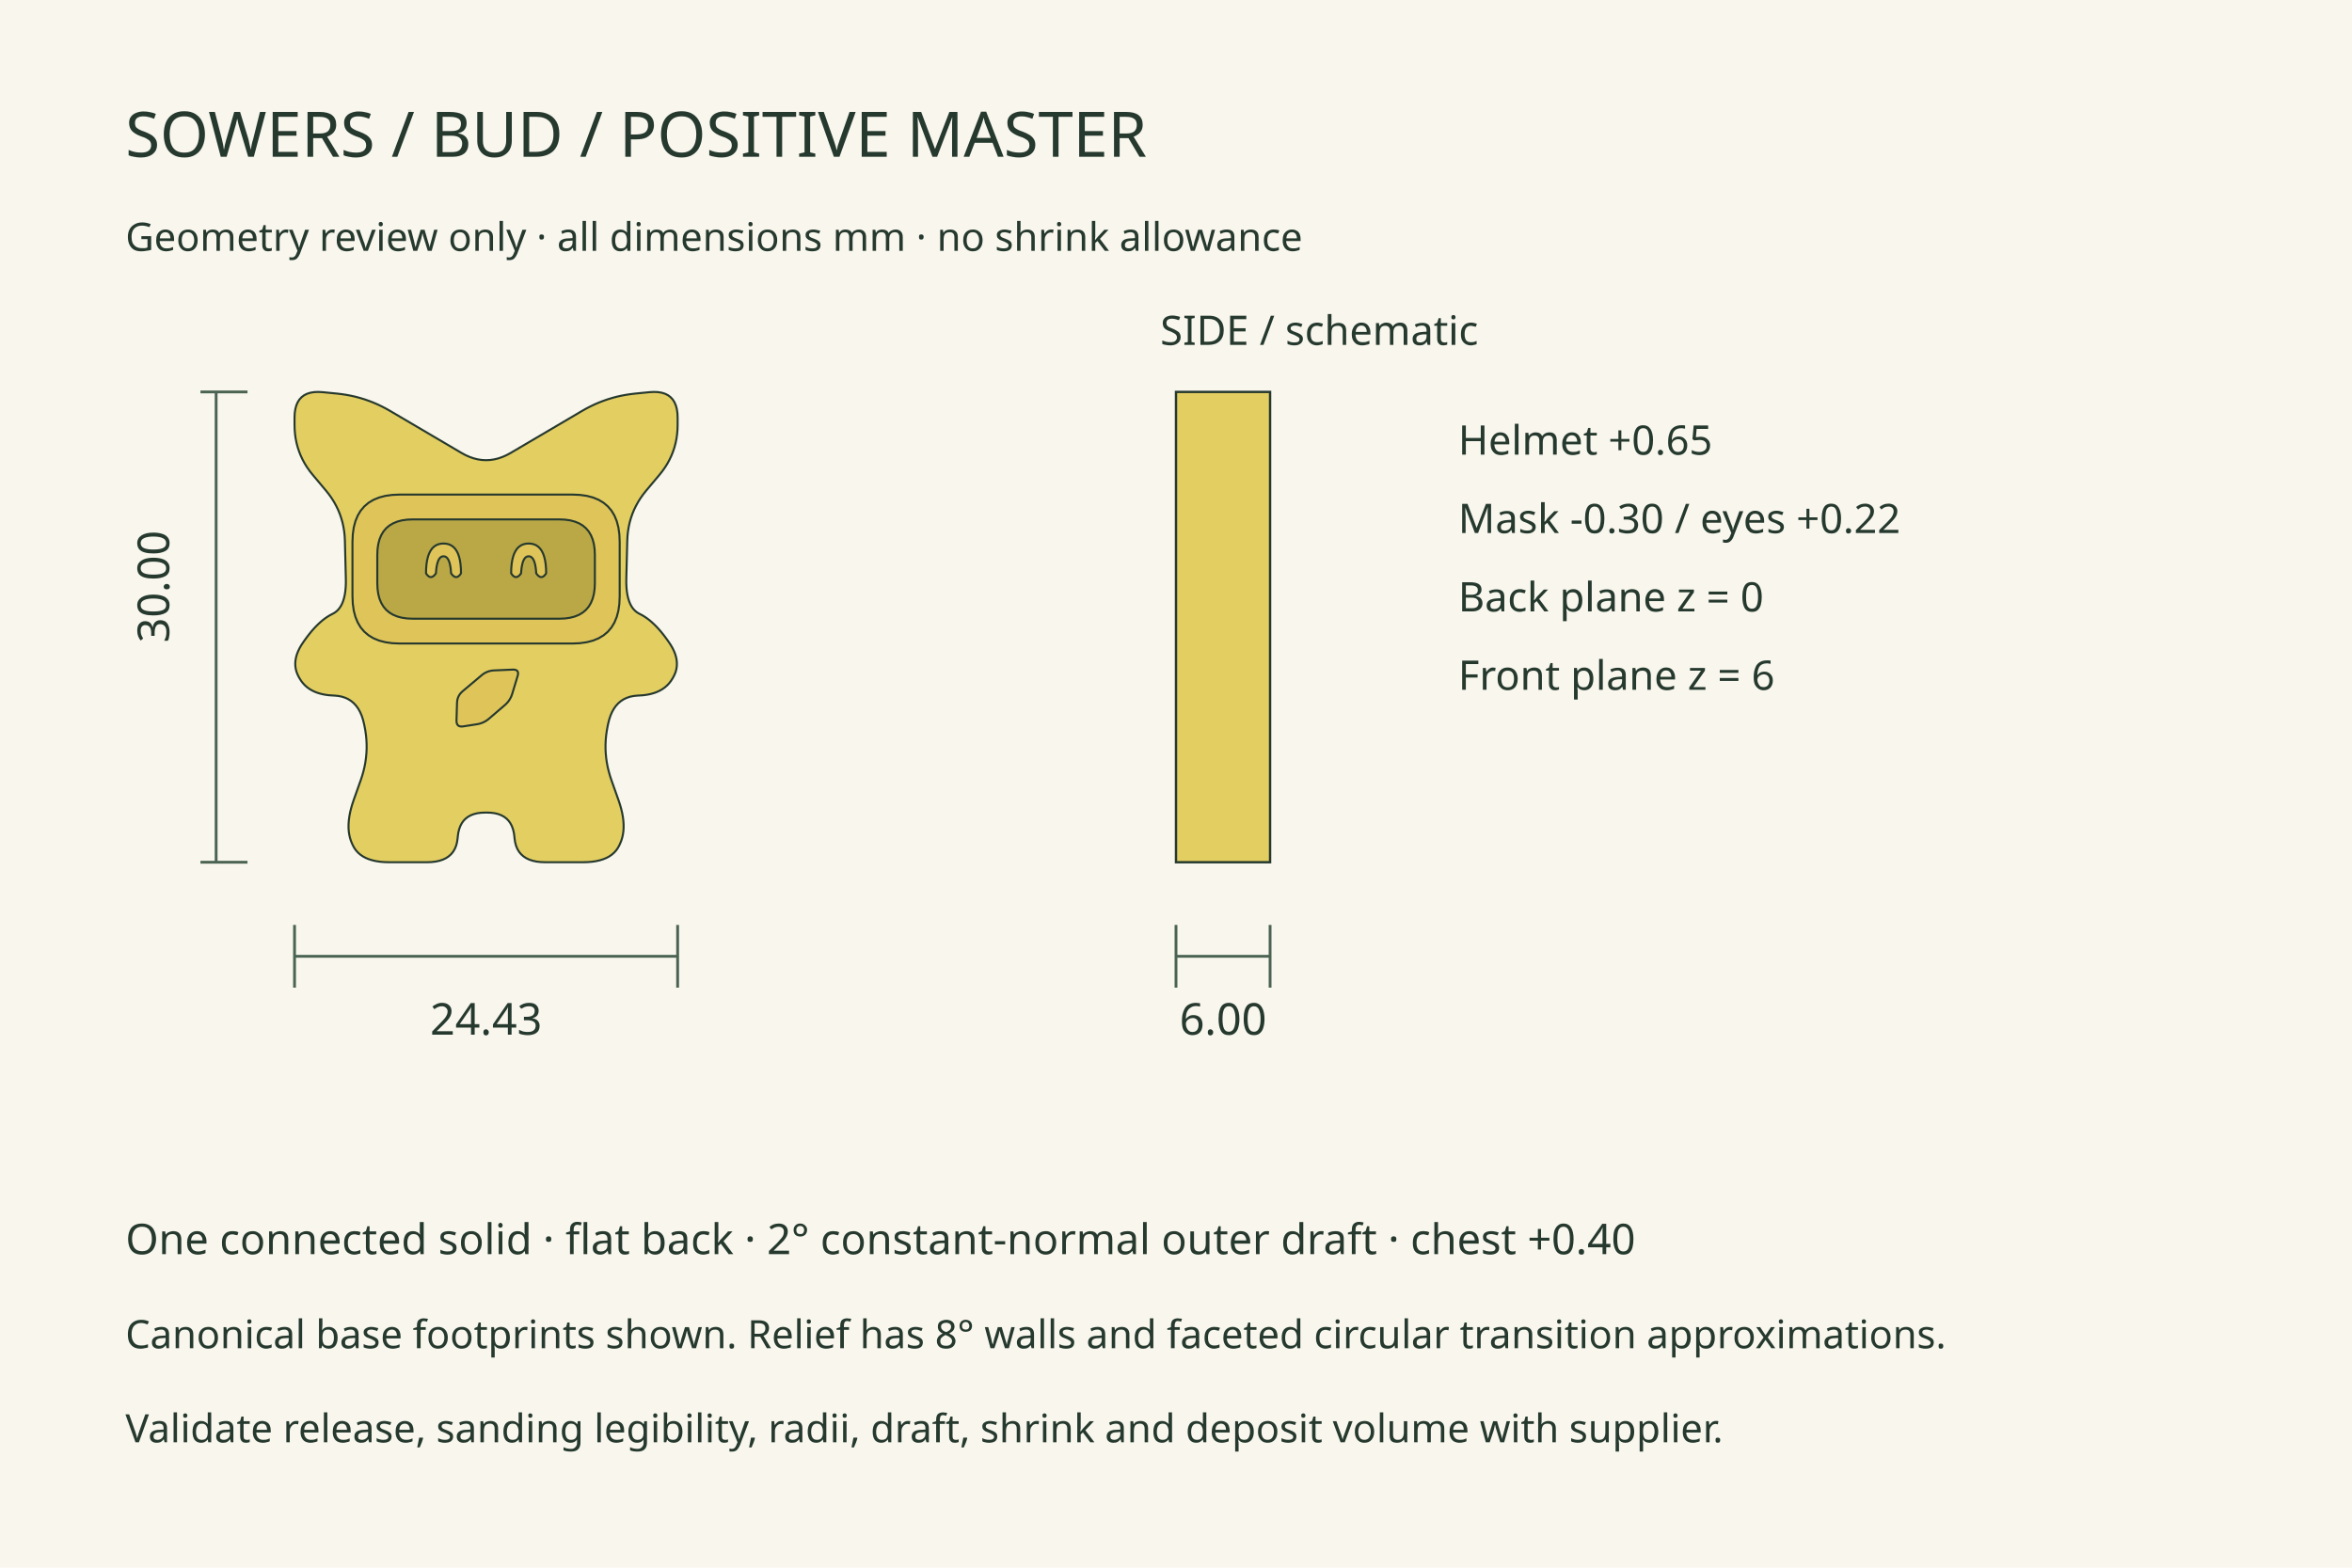
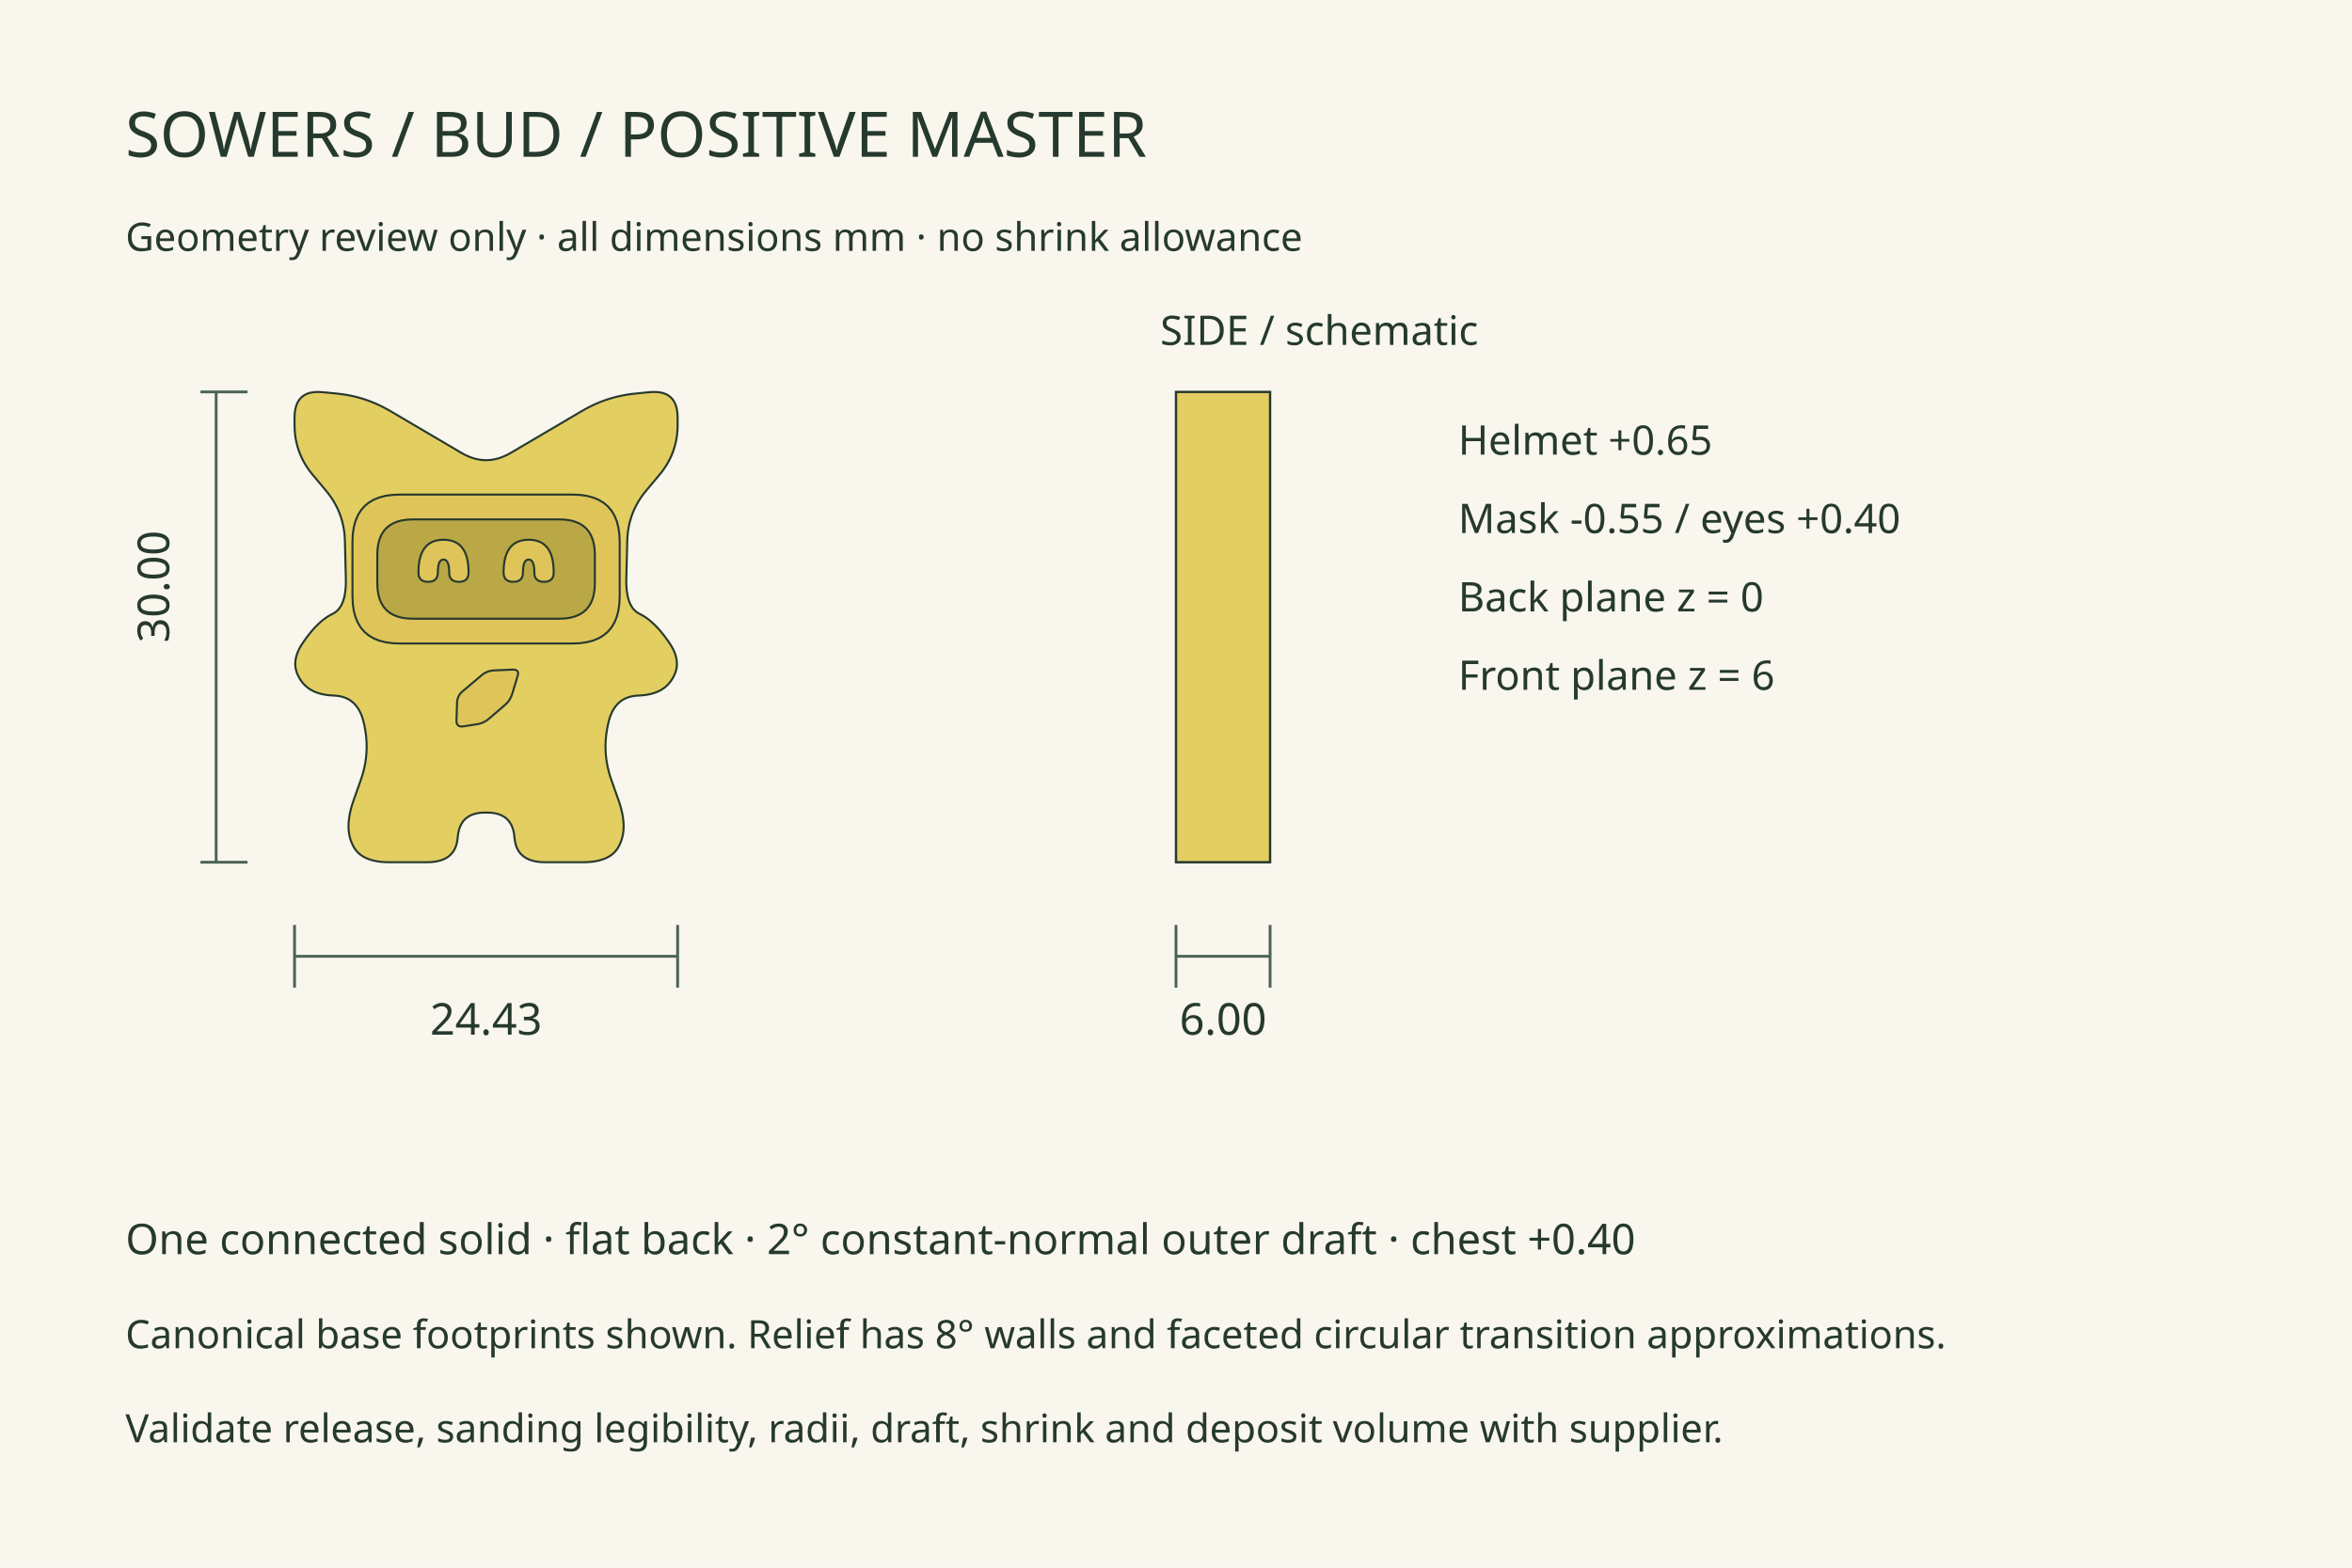
<svg xmlns="http://www.w3.org/2000/svg" width="150mm" height="100mm" viewBox="0 0 150 100">
  <rect width="150" height="100" fill="#f8f6ed" />
  <g font-family="sans-serif" fill="#26392e">
    <text x="8" y="10" font-size="4">SOWERS / BUD / POSITIVE MASTER</text>
    <text x="8" y="16" font-size="2.5">Geometry review only · all dimensions mm · no shrink allowance</text>
    <g transform="translate(31.000,25)">
      <polygon points="-8.5,28.914 -8.407,29.087 -8.295,29.246 -8.165,29.389 -8.018,29.517 -7.852,29.631 -7.668,29.729 -7.466,29.811 -7.245,29.879 -7.007,29.932 -6.751,29.97 -6.476,29.992 -6.184,30 -3.771,30 -3.48,29.989 -3.213,29.958 -2.97,29.905 -2.749,29.831 -2.551,29.736 -2.377,29.62 -2.226,29.483 -2.097,29.324 -1.992,29.145 -1.91,28.944 -1.852,28.723 -1.816,28.48 -1.804,28.353 -1.77,28.11 -1.715,27.889 -1.641,27.688 -1.546,27.509 -1.432,27.35 -1.297,27.213 -1.142,27.097 -0.967,27.002 -0.772,26.928 -0.557,26.875 -0.322,26.843 -0.066,26.833 0.066,26.833 0.322,26.843 0.557,26.875 0.772,26.928 0.967,27.002 1.142,27.097 1.297,27.213 1.432,27.35 1.546,27.509 1.641,27.688 1.715,27.889 1.77,28.11 1.804,28.353 1.816,28.48 1.852,28.723 1.91,28.944 1.992,29.145 2.097,29.324 2.226,29.483 2.377,29.62 2.551,29.736 2.749,29.831 2.97,29.905 3.213,29.958 3.48,29.989 3.771,30 6.184,30 6.476,29.992 6.751,29.97 7.007,29.932 7.245,29.879 7.466,29.811 7.668,29.729 7.852,29.631 8.018,29.517 8.165,29.389 8.295,29.246 8.407,29.087 8.5,28.914 8.542,28.824 8.619,28.638 8.68,28.444 8.726,28.242 8.757,28.031 8.772,27.811 8.771,27.583 8.755,27.346 8.724,27.1 8.677,26.846 8.615,26.583 8.537,26.312 8.444,26.032 7.995,24.768 7.901,24.483 7.821,24.198 7.753,23.913 7.699,23.627 7.659,23.341 7.632,23.054 7.618,22.767 7.618,22.48 7.632,22.192 7.658,21.903 7.699,21.614 7.752,21.325 7.782,21.18 7.851,20.902 7.935,20.647 8.036,20.415 8.152,20.207 8.285,20.021 8.434,19.859 8.599,19.72 8.78,19.604 8.977,19.511 9.19,19.441 9.419,19.394 9.665,19.37 9.791,19.364 10.038,19.346 10.272,19.314 10.492,19.269 10.7,19.211 10.895,19.14 11.076,19.056 11.245,18.959 11.4,18.849 11.542,18.726 11.671,18.59 11.787,18.441 11.891,18.278 11.939,18.194 12.025,18.023 12.092,17.85 12.138,17.674 12.164,17.494 12.17,17.312 12.156,17.126 12.122,16.938 12.068,16.746 11.993,16.551 11.899,16.354 11.784,16.153 11.649,15.95 11.577,15.847 11.432,15.648 11.287,15.459 11.143,15.281 10.998,15.115 10.853,14.96 10.708,14.816 10.563,14.682 10.419,14.56 10.274,14.449 10.129,14.349 9.984,14.26 9.839,14.182 9.767,14.146 9.629,14.064 9.503,13.963 9.39,13.843 9.29,13.704 9.202,13.545 9.127,13.368 9.065,13.171 9.015,12.956 8.978,12.721 8.954,12.467 8.942,12.194 8.944,11.902 9.004,9.488 9.019,9.189 9.05,8.897 9.097,8.61 9.158,8.329 9.236,8.054 9.329,7.785 9.437,7.521 9.562,7.264 9.701,7.012 9.856,6.767 10.027,6.527 10.213,6.293 11.052,5.294 11.238,5.06 11.408,4.82 11.562,4.575 11.699,4.323 11.82,4.066 11.925,3.802 12.014,3.533 12.087,3.258 12.144,2.977 12.184,2.69 12.208,2.397 12.216,2.098 12.216,1.646 12.204,1.358 12.166,1.098 12.104,0.865 12.016,0.66 11.904,0.483 11.766,0.334 11.604,0.212 11.416,0.117 11.203,0.051 10.966,0.011 10.703,0 10.415,0.016 9.493,0.108 9.194,0.144 8.899,0.189 8.607,0.245 8.319,0.31 8.034,0.387 7.752,0.473 7.474,0.57 7.199,0.676 6.927,0.793 6.659,0.921 6.394,1.058 6.132,1.206 1.56,3.896 1.3,4.036 1.04,4.15 0.78,4.24 0.52,4.303 0.26,4.342 0,4.354 -0.26,4.342 -0.52,4.303 -0.78,4.24 -1.04,4.15 -1.3,4.036 -1.56,3.896 -6.132,1.206 -6.394,1.058 -6.659,0.921 -6.927,0.793 -7.199,0.676 -7.474,0.57 -7.752,0.473 -8.034,0.387 -8.319,0.31 -8.607,0.245 -8.899,0.189 -9.194,0.144 -9.493,0.108 -10.415,0.016 -10.703,0 -10.966,0.011 -11.203,0.051 -11.416,0.117 -11.604,0.212 -11.766,0.334 -11.904,0.483 -12.016,0.66 -12.104,0.865 -12.166,1.098 -12.204,1.358 -12.216,1.646 -12.216,2.098 -12.208,2.397 -12.184,2.69 -12.144,2.977 -12.087,3.258 -12.014,3.533 -11.925,3.802 -11.82,4.066 -11.699,4.323 -11.562,4.575 -11.408,4.82 -11.238,5.06 -11.052,5.294 -10.213,6.293 -10.027,6.527 -9.856,6.767 -9.701,7.012 -9.562,7.264 -9.437,7.521 -9.329,7.785 -9.236,8.054 -9.158,8.329 -9.097,8.61 -9.05,8.897 -9.019,9.189 -9.004,9.488 -8.944,11.902 -8.942,12.194 -8.954,12.467 -8.978,12.721 -9.015,12.956 -9.065,13.171 -9.127,13.368 -9.202,13.545 -9.29,13.704 -9.39,13.843 -9.503,13.963 -9.629,14.064 -9.767,14.146 -9.839,14.182 -9.984,14.26 -10.129,14.349 -10.274,14.449 -10.419,14.56 -10.563,14.682 -10.708,14.816 -10.853,14.96 -10.998,15.115 -11.143,15.281 -11.287,15.459 -11.432,15.648 -11.577,15.847 -11.649,15.95 -11.784,16.153 -11.899,16.354 -11.993,16.551 -12.068,16.746 -12.122,16.938 -12.156,17.126 -12.17,17.312 -12.164,17.494 -12.138,17.674 -12.092,17.85 -12.025,18.023 -11.939,18.194 -11.891,18.278 -11.787,18.441 -11.671,18.59 -11.542,18.726 -11.4,18.849 -11.245,18.959 -11.076,19.056 -10.895,19.14 -10.7,19.211 -10.492,19.269 -10.272,19.314 -10.038,19.346 -9.791,19.364 -9.665,19.37 -9.419,19.394 -9.19,19.441 -8.977,19.511 -8.78,19.604 -8.599,19.72 -8.434,19.859 -8.285,20.021 -8.152,20.207 -8.036,20.415 -7.935,20.647 -7.851,20.902 -7.782,21.18 -7.752,21.325 -7.699,21.614 -7.658,21.903 -7.632,22.192 -7.618,22.48 -7.618,22.767 -7.632,23.054 -7.659,23.341 -7.699,23.627 -7.753,23.913 -7.821,24.198 -7.901,24.483 -7.995,24.768 -8.444,26.032 -8.537,26.312 -8.615,26.583 -8.677,26.846 -8.724,27.1 -8.755,27.346 -8.771,27.583 -8.772,27.811 -8.757,28.031 -8.726,28.242 -8.68,28.444 -8.619,28.638 -8.542,28.824 -8.5,28.914" fill="#e3ce62" stroke="#26392e" stroke-width=".13" />
      <polygon points="-5.505,16.049 5.505,16.049 5.987,16.028 6.427,15.965 6.825,15.861 7.181,15.714 7.495,15.525 7.767,15.295 7.998,15.023 8.186,14.709 8.333,14.352 8.438,13.954 8.5,13.515 8.521,13.033 8.521,9.564 8.5,9.082 8.438,8.642 8.333,8.244 8.186,7.888 7.998,7.574 7.767,7.302 7.495,7.071 7.181,6.883 6.825,6.736 6.427,6.631 5.987,6.569 5.505,6.548 -5.505,6.548 -5.987,6.569 -6.427,6.631 -6.825,6.736 -7.181,6.883 -7.495,7.071 -7.767,7.302 -7.998,7.574 -8.186,7.888 -8.333,8.244 -8.438,8.642 -8.5,9.082 -8.521,9.564 -8.521,13.033 -8.5,13.515 -8.438,13.954 -8.333,14.352 -8.186,14.709 -7.998,15.023 -7.767,15.295 -7.495,15.525 -7.181,15.714 -6.825,15.861 -6.427,15.965 -5.987,16.028 -5.505,16.049" fill="#dfc45a" stroke="#26392e" stroke-width=".13" />
      <polygon points="-1.453,21.334 -0.598,21.201 -0.524,21.188 -0.452,21.172 -0.381,21.152 -0.311,21.13 -0.243,21.104 -0.177,21.076 -0.112,21.044 -0.048,21.009 0.015,20.971 0.075,20.929 0.135,20.885 0.193,20.837 1.195,19.978 1.251,19.928 1.303,19.876 1.353,19.823 1.4,19.767 1.444,19.709 1.485,19.649 1.523,19.588 1.558,19.524 1.591,19.459 1.62,19.391 1.646,19.322 1.67,19.251 2.01,18.126 2.028,18.057 2.038,17.994 2.04,17.938 2.033,17.888 2.018,17.844 1.996,17.806 1.965,17.775 1.926,17.75 1.879,17.731 1.824,17.719 1.761,17.713 1.69,17.713 0.512,17.764 0.438,17.769 0.365,17.778 0.293,17.791 0.223,17.807 0.154,17.828 0.087,17.852 0.021,17.879 -0.043,17.911 -0.106,17.946 -0.168,17.985 -0.228,18.028 -0.286,18.075 -1.494,19.091 -1.549,19.141 -1.6,19.193 -1.646,19.247 -1.688,19.303 -1.724,19.362 -1.757,19.423 -1.784,19.486 -1.808,19.551 -1.826,19.619 -1.84,19.688 -1.849,19.76 -1.853,19.835 -1.887,20.951 -1.886,21.023 -1.879,21.087 -1.865,21.145 -1.845,21.195 -1.818,21.237 -1.785,21.273 -1.746,21.301 -1.7,21.322 -1.648,21.336 -1.589,21.343 -1.524,21.342 -1.453,21.334" fill="#dfc45a" stroke="#26392e" stroke-width=".13" />
      <polygon points="-4.675,14.466 4.675,14.466 5.037,14.45 5.367,14.403 5.665,14.324 5.932,14.214 6.168,14.073 6.372,13.9 6.545,13.696 6.686,13.46 6.796,13.193 6.875,12.895 6.922,12.565 6.938,12.203 6.938,10.393 6.922,10.032 6.875,9.702 6.796,9.404 6.686,9.137 6.545,8.901 6.372,8.697 6.168,8.524 5.932,8.383 5.665,8.273 5.367,8.194 5.037,8.147 4.675,8.131 -4.675,8.131 -5.037,8.147 -5.367,8.194 -5.665,8.273 -5.932,8.383 -6.168,8.524 -6.372,8.697 -6.545,8.901 -6.686,9.137 -6.796,9.404 -6.875,9.702 -6.922,10.032 -6.938,10.393 -6.938,12.203 -6.922,12.565 -6.875,12.895 -6.796,13.193 -6.686,13.46 -6.545,13.696 -6.372,13.9 -6.168,14.073 -5.932,14.214 -5.665,14.324 -5.367,14.403 -5.037,14.45 -4.675,14.466" fill="#baa847" stroke="#26392e" stroke-width=".13" />
-       <polygon points="-3.831,11.57 -3.78,11.644 -3.729,11.704 -3.678,11.751 -3.626,11.784 -3.574,11.805 -3.522,11.811 -3.469,11.805 -3.415,11.784 -3.361,11.751 -3.307,11.704 -3.252,11.644 -3.197,11.57 -3.185,11.396 -3.167,11.238 -3.145,11.095 -3.117,10.967 -3.084,10.854 -3.047,10.755 -3.004,10.672 -2.956,10.605 -2.903,10.552 -2.845,10.514 -2.783,10.492 -2.715,10.484 -2.647,10.492 -2.584,10.514 -2.526,10.552 -2.473,10.605 -2.426,10.672 -2.383,10.755 -2.345,10.854 -2.313,10.967 -2.285,11.095 -2.262,11.238 -2.245,11.396 -2.232,11.57 -2.177,11.644 -2.122,11.704 -2.068,11.751 -2.014,11.784 -1.961,11.805 -1.908,11.811 -1.855,11.805 -1.803,11.784 -1.751,11.751 -1.7,11.704 -1.649,11.644 -1.599,11.57 -1.606,11.266 -1.63,10.989 -1.668,10.739 -1.723,10.514 -1.792,10.316 -1.878,10.145 -1.978,9.999 -2.095,9.881 -2.227,9.788 -2.374,9.722 -2.537,9.683 -2.715,9.669 -2.893,9.683 -3.056,9.722 -3.203,9.788 -3.335,9.881 -3.451,9.999 -3.552,10.145 -3.637,10.316 -3.707,10.514 -3.761,10.739 -3.8,10.989 -3.823,11.266 -3.831,11.57" fill="#dfc45a" stroke="#26392e" stroke-width=".13" />
-       <polygon points="1.599,11.57 1.649,11.644 1.7,11.704 1.751,11.751 1.803,11.784 1.855,11.805 1.908,11.811 1.961,11.805 2.014,11.784 2.068,11.751 2.122,11.704 2.177,11.644 2.232,11.57 2.245,11.396 2.262,11.238 2.285,11.095 2.313,10.967 2.345,10.854 2.383,10.755 2.426,10.672 2.473,10.605 2.526,10.552 2.584,10.514 2.647,10.492 2.715,10.484 2.783,10.492 2.845,10.514 2.903,10.552 2.956,10.605 3.004,10.672 3.047,10.755 3.084,10.854 3.117,10.967 3.145,11.095 3.167,11.238 3.185,11.396 3.197,11.57 3.252,11.644 3.307,11.704 3.361,11.751 3.415,11.784 3.469,11.805 3.522,11.811 3.574,11.805 3.626,11.784 3.678,11.751 3.729,11.704 3.78,11.644 3.831,11.57 3.823,11.266 3.8,10.989 3.761,10.739 3.707,10.514 3.637,10.316 3.552,10.145 3.451,9.999 3.335,9.881 3.203,9.788 3.056,9.722 2.893,9.683 2.715,9.669 2.537,9.683 2.374,9.722 2.227,9.788 2.095,9.881 1.978,9.999 1.878,10.145 1.792,10.316 1.723,10.514 1.668,10.739 1.63,10.989 1.606,11.266 1.599,11.57" fill="#dfc45a" stroke="#26392e" stroke-width=".13" />
+       <polygon points="-4.313,11.509 -4.309,11.606 -4.296,11.694 -4.275,11.774 -4.245,11.845 -4.206,11.908 -4.159,11.962 -4.103,12.008 -4.039,12.046 -3.966,12.075 -3.884,12.096 -3.794,12.109 -3.695,12.113 -3.596,12.109 -3.506,12.096 -3.425,12.075 -3.352,12.046 -3.287,12.008 -3.231,11.962 -3.184,11.908 -3.145,11.845 -3.115,11.774 -3.094,11.694 -3.081,11.606 -3.077,11.509 -3.074,11.38 -3.067,11.261 -3.054,11.153 -3.037,11.057 -3.014,10.972 -2.986,10.899 -2.954,10.836 -2.916,10.786 -2.873,10.746 -2.825,10.718 -2.773,10.701 -2.715,10.695 -2.657,10.701 -2.604,10.718 -2.556,10.746 -2.514,10.786 -2.476,10.836 -2.443,10.899 -2.416,10.972 -2.393,11.057 -2.375,11.153 -2.363,11.261 -2.355,11.38 -2.353,11.509 -2.349,11.606 -2.336,11.694 -2.314,11.774 -2.284,11.845 -2.245,11.908 -2.198,11.962 -2.142,12.008 -2.078,12.046 -2.005,12.075 -1.923,12.096 -1.833,12.109 -1.734,12.113 -1.636,12.109 -1.546,12.096 -1.464,12.075 -1.391,12.046 -1.327,12.008 -1.271,11.962 -1.223,11.908 -1.185,11.845 -1.155,11.774 -1.133,11.694 -1.12,11.606 -1.116,11.509 -1.127,11.177 -1.161,10.874 -1.216,10.599 -1.294,10.353 -1.394,10.136 -1.516,9.949 -1.66,9.79 -1.827,9.659 -2.015,9.558 -2.226,9.486 -2.459,9.443 -2.715,9.428 -2.97,9.443 -3.203,9.486 -3.414,9.558 -3.603,9.659 -3.769,9.79 -3.914,9.949 -4.036,10.136 -4.136,10.353 -4.213,10.599 -4.269,10.874 -4.302,11.177 -4.313,11.509" fill="#dfc45a" stroke="#26392e" stroke-width=".13" />
+       <polygon points="1.116,11.509 1.12,11.606 1.133,11.694 1.155,11.774 1.185,11.845 1.223,11.908 1.271,11.962 1.327,12.008 1.391,12.046 1.464,12.075 1.546,12.096 1.636,12.109 1.734,12.113 1.833,12.109 1.923,12.096 2.005,12.075 2.078,12.046 2.142,12.008 2.198,11.962 2.245,11.908 2.284,11.845 2.314,11.774 2.336,11.694 2.349,11.606 2.353,11.509 2.355,11.38 2.363,11.261 2.375,11.153 2.393,11.057 2.416,10.972 2.443,10.899 2.476,10.836 2.514,10.786 2.556,10.746 2.604,10.718 2.657,10.701 2.715,10.695 2.773,10.701 2.825,10.718 2.873,10.746 2.916,10.786 2.954,10.836 2.986,10.899 3.014,10.972 3.037,11.057 3.054,11.153 3.067,11.261 3.074,11.38 3.077,11.509 3.081,11.606 3.094,11.694 3.115,11.774 3.145,11.845 3.184,11.908 3.231,11.962 3.287,12.008 3.352,12.046 3.425,12.075 3.506,12.096 3.596,12.109 3.695,12.113 3.794,12.109 3.884,12.096 3.966,12.075 4.039,12.046 4.103,12.008 4.159,11.962 4.206,11.908 4.245,11.845 4.275,11.774 4.296,11.694 4.309,11.606 4.313,11.509 4.302,11.177 4.269,10.874 4.213,10.599 4.136,10.353 4.036,10.136 3.914,9.949 3.769,9.79 3.603,9.659 3.414,9.558 3.203,9.486 2.97,9.443 2.715,9.428 2.459,9.443 2.226,9.486 2.015,9.558 1.827,9.659 1.66,9.79 1.516,9.949 1.394,10.136 1.294,10.353 1.216,10.599 1.161,10.874 1.127,11.177 1.116,11.509" fill="#dfc45a" stroke="#26392e" stroke-width=".13" />
      <g fill="none" stroke="#4b6353" stroke-width=".18">
        <path d="M -15.216,0 h -3 M -15.216,30 h -3 M -17.216,0 v 30" />
        <path d="M -12.216,34 v 4 M 12.216,34 v 4 M -12.216,36 H 12.216" />
      </g>
      <text x="-20.216" y="16" font-size="2.8" transform="rotate(-90 -20.21638 16)">30.00</text>
      <text x="0.0" y="41" text-anchor="middle" font-size="2.8">24.43</text>
    </g>
    <g transform="translate(75,25)">
      <rect width="6" height="30" fill="#e3ce62" stroke="#26392e" stroke-width=".15" />
      <path d="M 0,34 v 4 M 6,34 v 4 M 0,36 h 6" fill="none" stroke="#4b6353" stroke-width=".18" />
      <text x="3" y="41" text-anchor="middle" font-size="2.8">6.00</text>
      <text x="-1" y="-3" font-size="2.6">SIDE / schematic</text>
    </g>
    <text x="93" y="29" font-size="2.6">Helmet +0.65</text>
-     <text x="93" y="34" font-size="2.6">Mask -0.30 / eyes +0.22</text>
+     <text x="93" y="34" font-size="2.6">Mask -0.55 / eyes +0.40</text>
    <text x="93" y="39" font-size="2.6">Back plane z = 0</text>
    <text x="93" y="44" font-size="2.6">Front plane z = 6</text>
    <text x="8" y="80" font-size="2.7">One connected solid · flat back · 2° constant-normal outer draft · chest +0.40</text>
    <text x="8" y="86" font-size="2.5">Canonical base footprints shown. Relief has 8° walls and faceted circular transition approximations.</text>
    <text x="8" y="92" font-size="2.5">Validate release, sanding legibility, radii, draft, shrink and deposit volume with supplier.</text>
  </g>
</svg>
